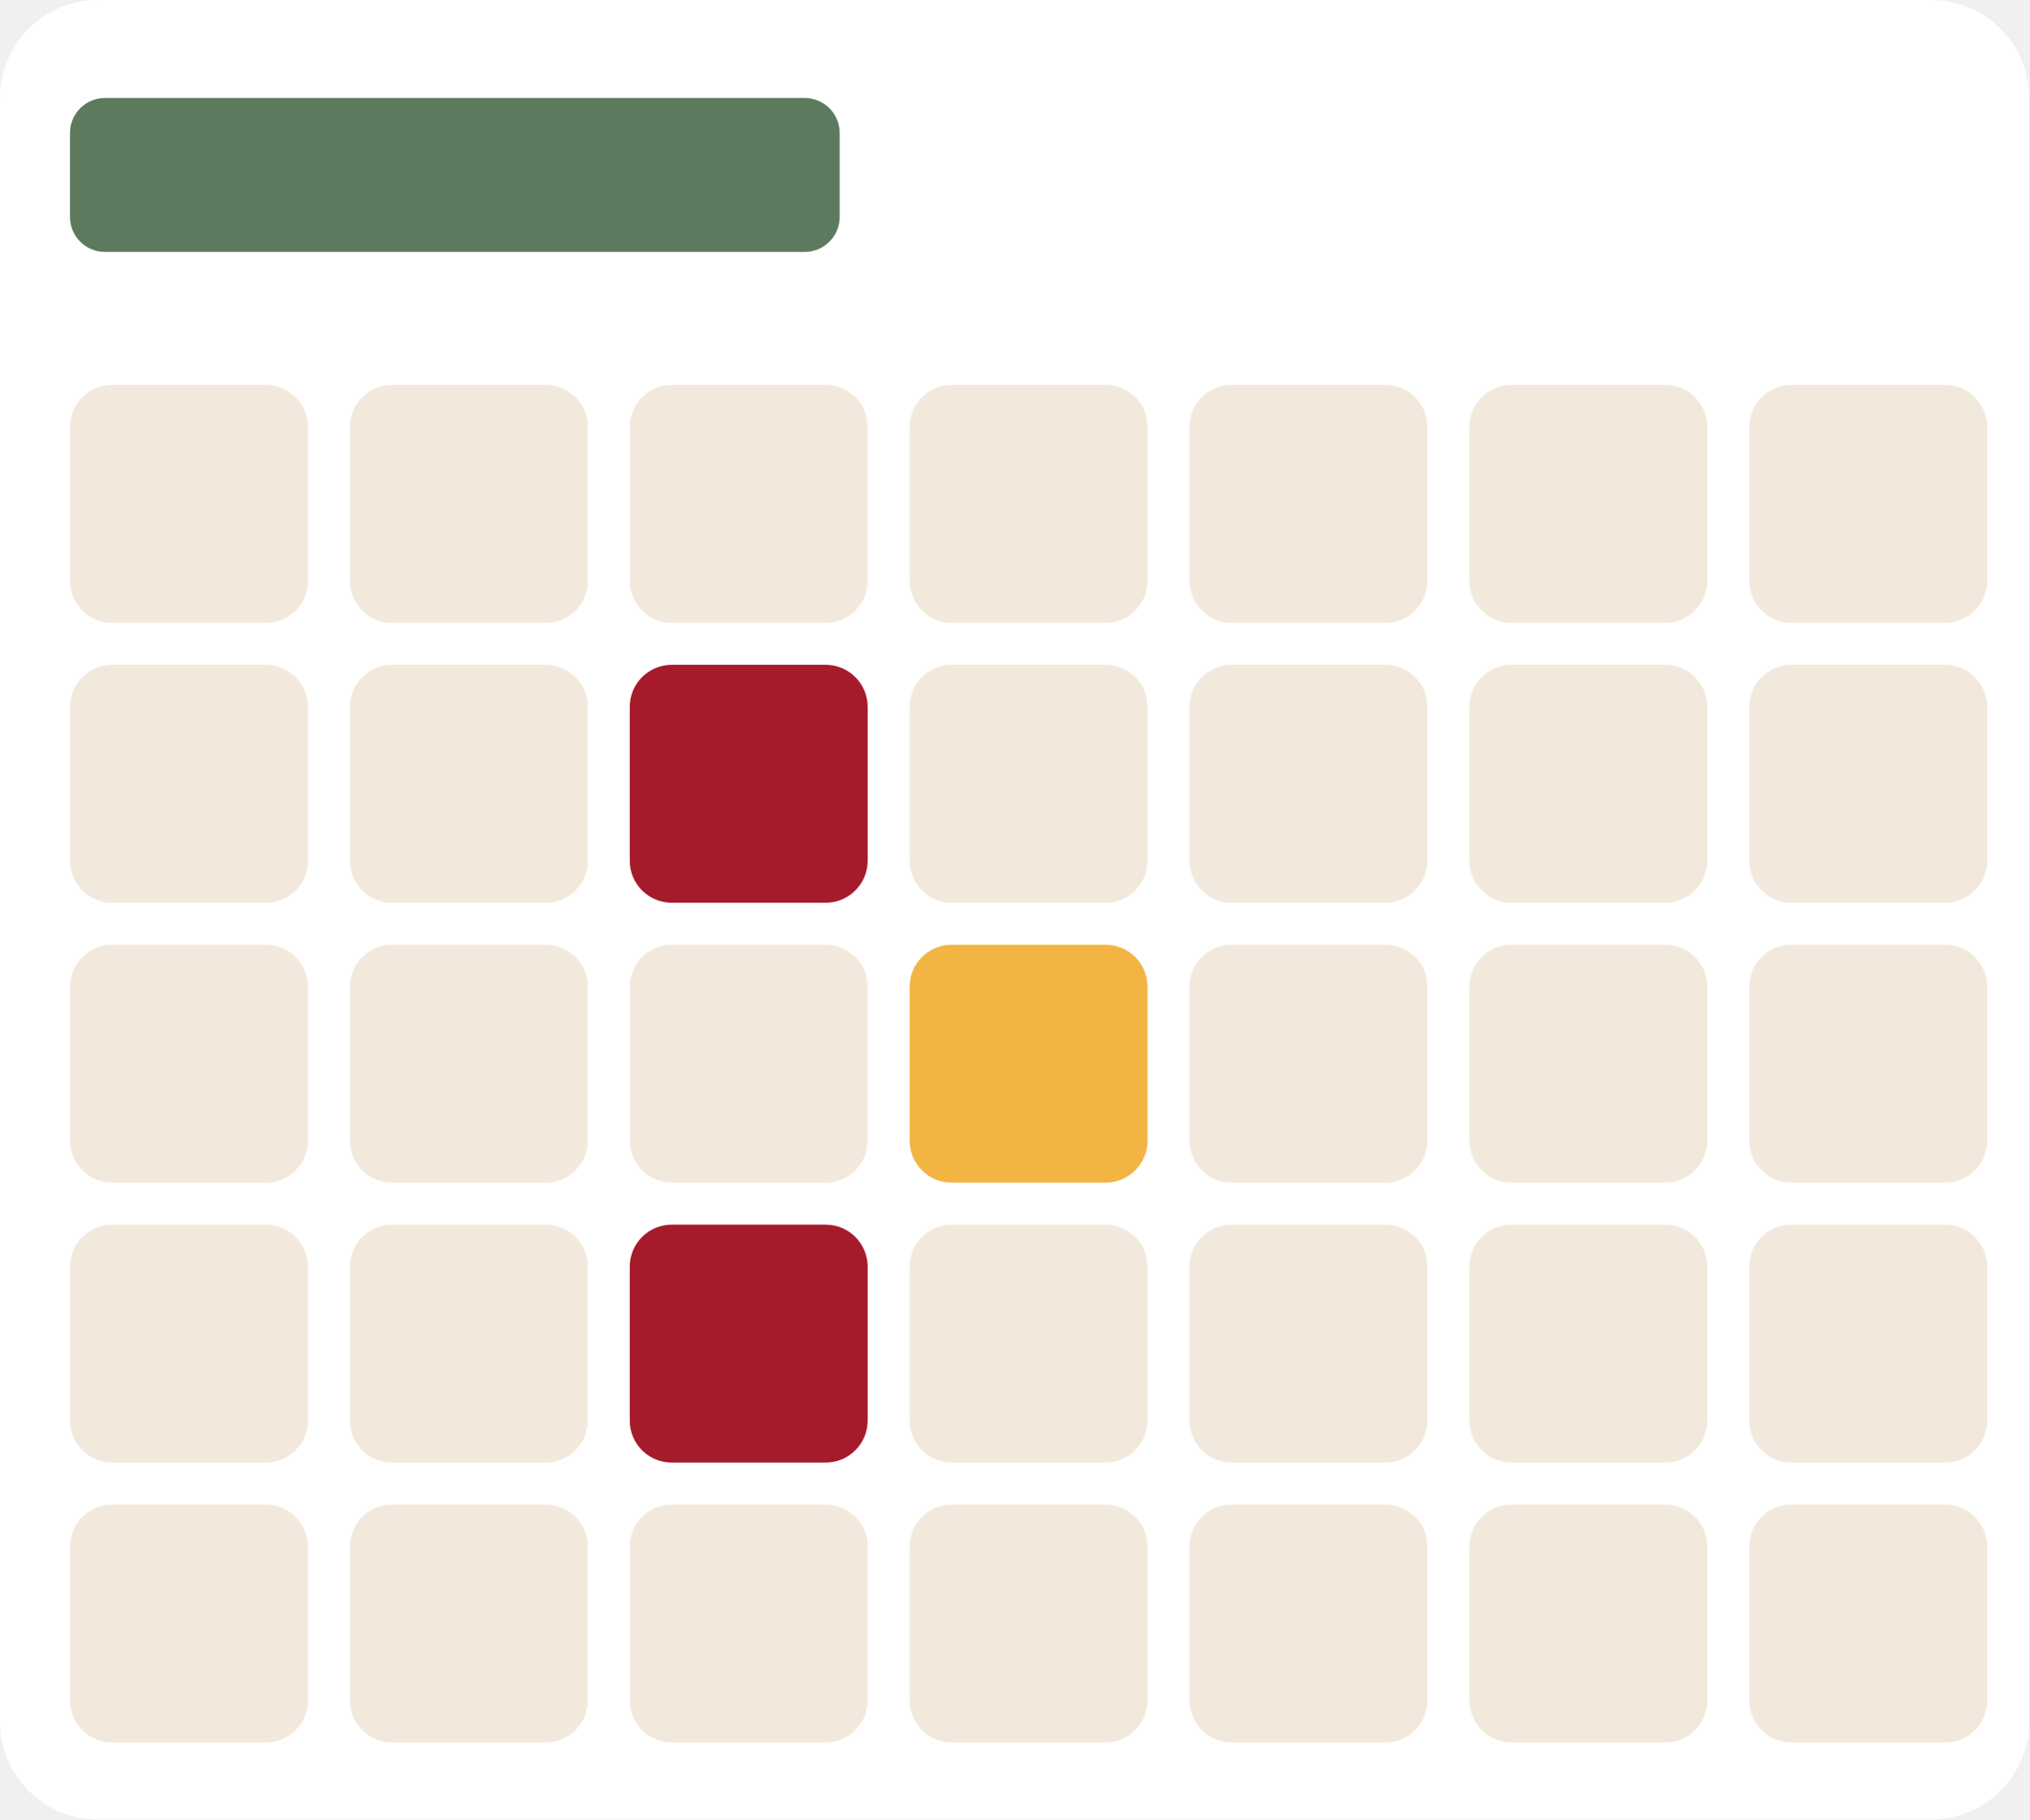
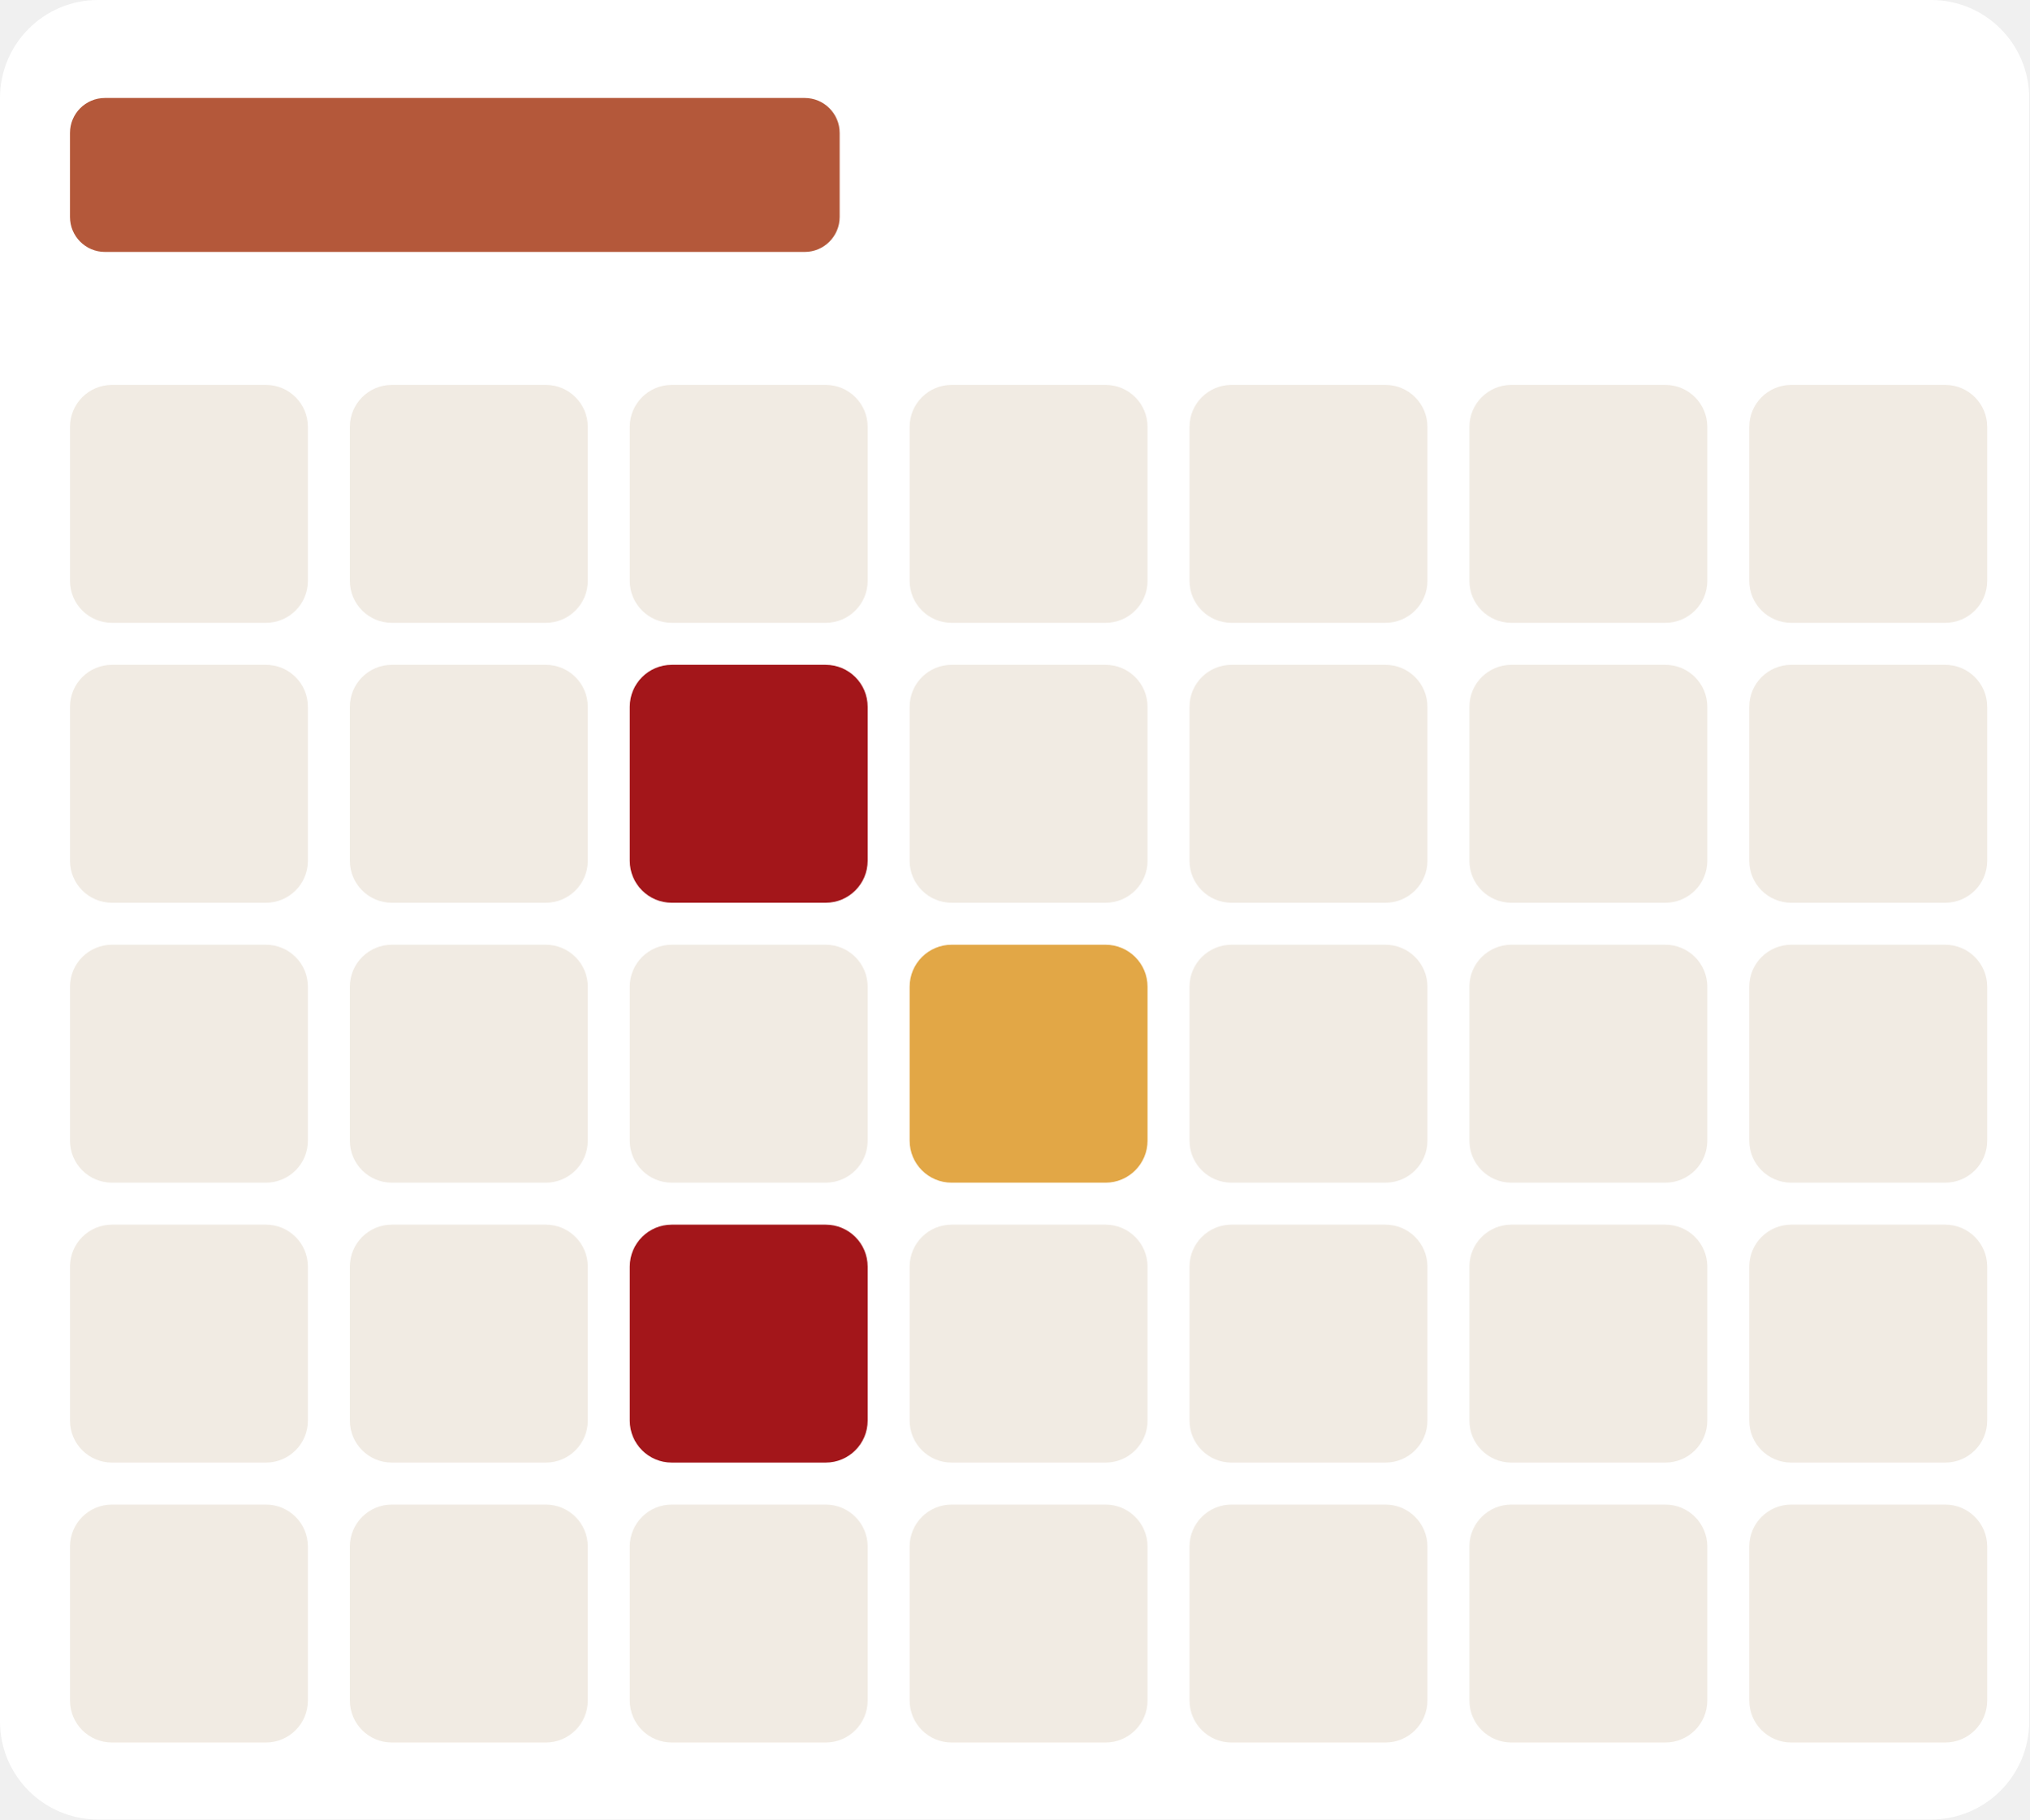
<svg xmlns="http://www.w3.org/2000/svg" viewBox="0 0 580 520">
  <rect width="580" height="520" rx="28" fill="#FFFFFF" />
-   <rect x="20" y="28" width="220" height="44" rx="10" fill="#5E7A5E" />
-   <rect x="20" y="110" width="68" height="68" rx="12" fill="#F2E9DC" />
-   <rect x="100" y="110" width="68" height="68" rx="12" fill="#F2E9DC" />
-   <rect x="180" y="110" width="68" height="68" rx="12" fill="#F2E9DC" />
-   <rect x="260" y="110" width="68" height="68" rx="12" fill="#F2E9DC" />
-   <rect x="340" y="110" width="68" height="68" rx="12" fill="#F2E9DC" />
-   <rect x="420" y="110" width="68" height="68" rx="12" fill="#F2E9DC" />
-   <rect x="500" y="110" width="68" height="68" rx="12" fill="#F2E9DC" />
-   <rect x="20" y="190" width="68" height="68" rx="12" fill="#F2E9DC" />
-   <rect x="100" y="190" width="68" height="68" rx="12" fill="#F2E9DC" />
-   <rect x="180" y="190" width="68" height="68" rx="12" fill="#A61B2B" />
-   <rect x="260" y="190" width="68" height="68" rx="12" fill="#F2E9DC" />
-   <rect x="340" y="190" width="68" height="68" rx="12" fill="#F2E9DC" />
-   <rect x="420" y="190" width="68" height="68" rx="12" fill="#F2E9DC" />
-   <rect x="500" y="190" width="68" height="68" rx="12" fill="#F2E9DC" />
-   <rect x="20" y="270" width="68" height="68" rx="12" fill="#F2E9DC" />
-   <rect x="100" y="270" width="68" height="68" rx="12" fill="#F2E9DC" />
-   <rect x="180" y="270" width="68" height="68" rx="12" fill="#F2E9DC" />
-   <rect x="260" y="270" width="68" height="68" rx="12" fill="#F2B544" />
-   <rect x="340" y="270" width="68" height="68" rx="12" fill="#F2E9DC" />
-   <rect x="420" y="270" width="68" height="68" rx="12" fill="#F2E9DC" />
-   <rect x="500" y="270" width="68" height="68" rx="12" fill="#F2E9DC" />
-   <rect x="20" y="350" width="68" height="68" rx="12" fill="#F2E9DC" />
-   <rect x="100" y="350" width="68" height="68" rx="12" fill="#F2E9DC" />
-   <rect x="180" y="350" width="68" height="68" rx="12" fill="#A61B2B" />
-   <rect x="260" y="350" width="68" height="68" rx="12" fill="#F2E9DC" />
-   <rect x="340" y="350" width="68" height="68" rx="12" fill="#F2E9DC" />
-   <rect x="420" y="350" width="68" height="68" rx="12" fill="#F2E9DC" />
-   <rect x="500" y="350" width="68" height="68" rx="12" fill="#F2E9DC" />
-   <rect x="20" y="430" width="68" height="68" rx="12" fill="#F2E9DC" />
-   <rect x="100" y="430" width="68" height="68" rx="12" fill="#F2E9DC" />
-   <rect x="180" y="430" width="68" height="68" rx="12" fill="#F2E9DC" />
-   <rect x="260" y="430" width="68" height="68" rx="12" fill="#F2E9DC" />
-   <rect x="340" y="430" width="68" height="68" rx="12" fill="#F2E9DC" />
-   <rect x="420" y="430" width="68" height="68" rx="12" fill="#F2E9DC" />
-   <rect x="500" y="430" width="68" height="68" rx="12" fill="#F2E9DC" />
+   <rect x="20" y="28" width="220" height="44" rx="10" fill="#B4583A" />
+   <rect x="20" y="110" width="68" height="68" rx="12" fill="#F1EBE3" />
+   <rect x="100" y="110" width="68" height="68" rx="12" fill="#F1EBE3" />
+   <rect x="180" y="110" width="68" height="68" rx="12" fill="#F1EBE3" />
+   <rect x="260" y="110" width="68" height="68" rx="12" fill="#F1EBE3" />
+   <rect x="340" y="110" width="68" height="68" rx="12" fill="#F1EBE3" />
+   <rect x="420" y="110" width="68" height="68" rx="12" fill="#F1EBE3" />
+   <rect x="500" y="110" width="68" height="68" rx="12" fill="#F1EBE3" />
+   <rect x="20" y="190" width="68" height="68" rx="12" fill="#F1EBE3" />
+   <rect x="100" y="190" width="68" height="68" rx="12" fill="#F1EBE3" />
+   <rect x="180" y="190" width="68" height="68" rx="12" fill="#A3161A" />
+   <rect x="260" y="190" width="68" height="68" rx="12" fill="#F1EBE3" />
+   <rect x="340" y="190" width="68" height="68" rx="12" fill="#F1EBE3" />
+   <rect x="420" y="190" width="68" height="68" rx="12" fill="#F1EBE3" />
+   <rect x="500" y="190" width="68" height="68" rx="12" fill="#F1EBE3" />
+   <rect x="20" y="270" width="68" height="68" rx="12" fill="#F1EBE3" />
+   <rect x="100" y="270" width="68" height="68" rx="12" fill="#F1EBE3" />
+   <rect x="180" y="270" width="68" height="68" rx="12" fill="#F1EBE3" />
+   <rect x="260" y="270" width="68" height="68" rx="12" fill="#E2A746" />
+   <rect x="340" y="270" width="68" height="68" rx="12" fill="#F1EBE3" />
+   <rect x="420" y="270" width="68" height="68" rx="12" fill="#F1EBE3" />
+   <rect x="500" y="270" width="68" height="68" rx="12" fill="#F1EBE3" />
+   <rect x="20" y="350" width="68" height="68" rx="12" fill="#F1EBE3" />
+   <rect x="100" y="350" width="68" height="68" rx="12" fill="#F1EBE3" />
+   <rect x="180" y="350" width="68" height="68" rx="12" fill="#A3161A" />
+   <rect x="260" y="350" width="68" height="68" rx="12" fill="#F1EBE3" />
+   <rect x="340" y="350" width="68" height="68" rx="12" fill="#F1EBE3" />
+   <rect x="420" y="350" width="68" height="68" rx="12" fill="#F1EBE3" />
+   <rect x="500" y="350" width="68" height="68" rx="12" fill="#F1EBE3" />
+   <rect x="20" y="430" width="68" height="68" rx="12" fill="#F1EBE3" />
+   <rect x="100" y="430" width="68" height="68" rx="12" fill="#F1EBE3" />
+   <rect x="180" y="430" width="68" height="68" rx="12" fill="#F1EBE3" />
+   <rect x="260" y="430" width="68" height="68" rx="12" fill="#F1EBE3" />
+   <rect x="340" y="430" width="68" height="68" rx="12" fill="#F1EBE3" />
+   <rect x="420" y="430" width="68" height="68" rx="12" fill="#F1EBE3" />
+   <rect x="500" y="430" width="68" height="68" rx="12" fill="#F1EBE3" />
</svg>
